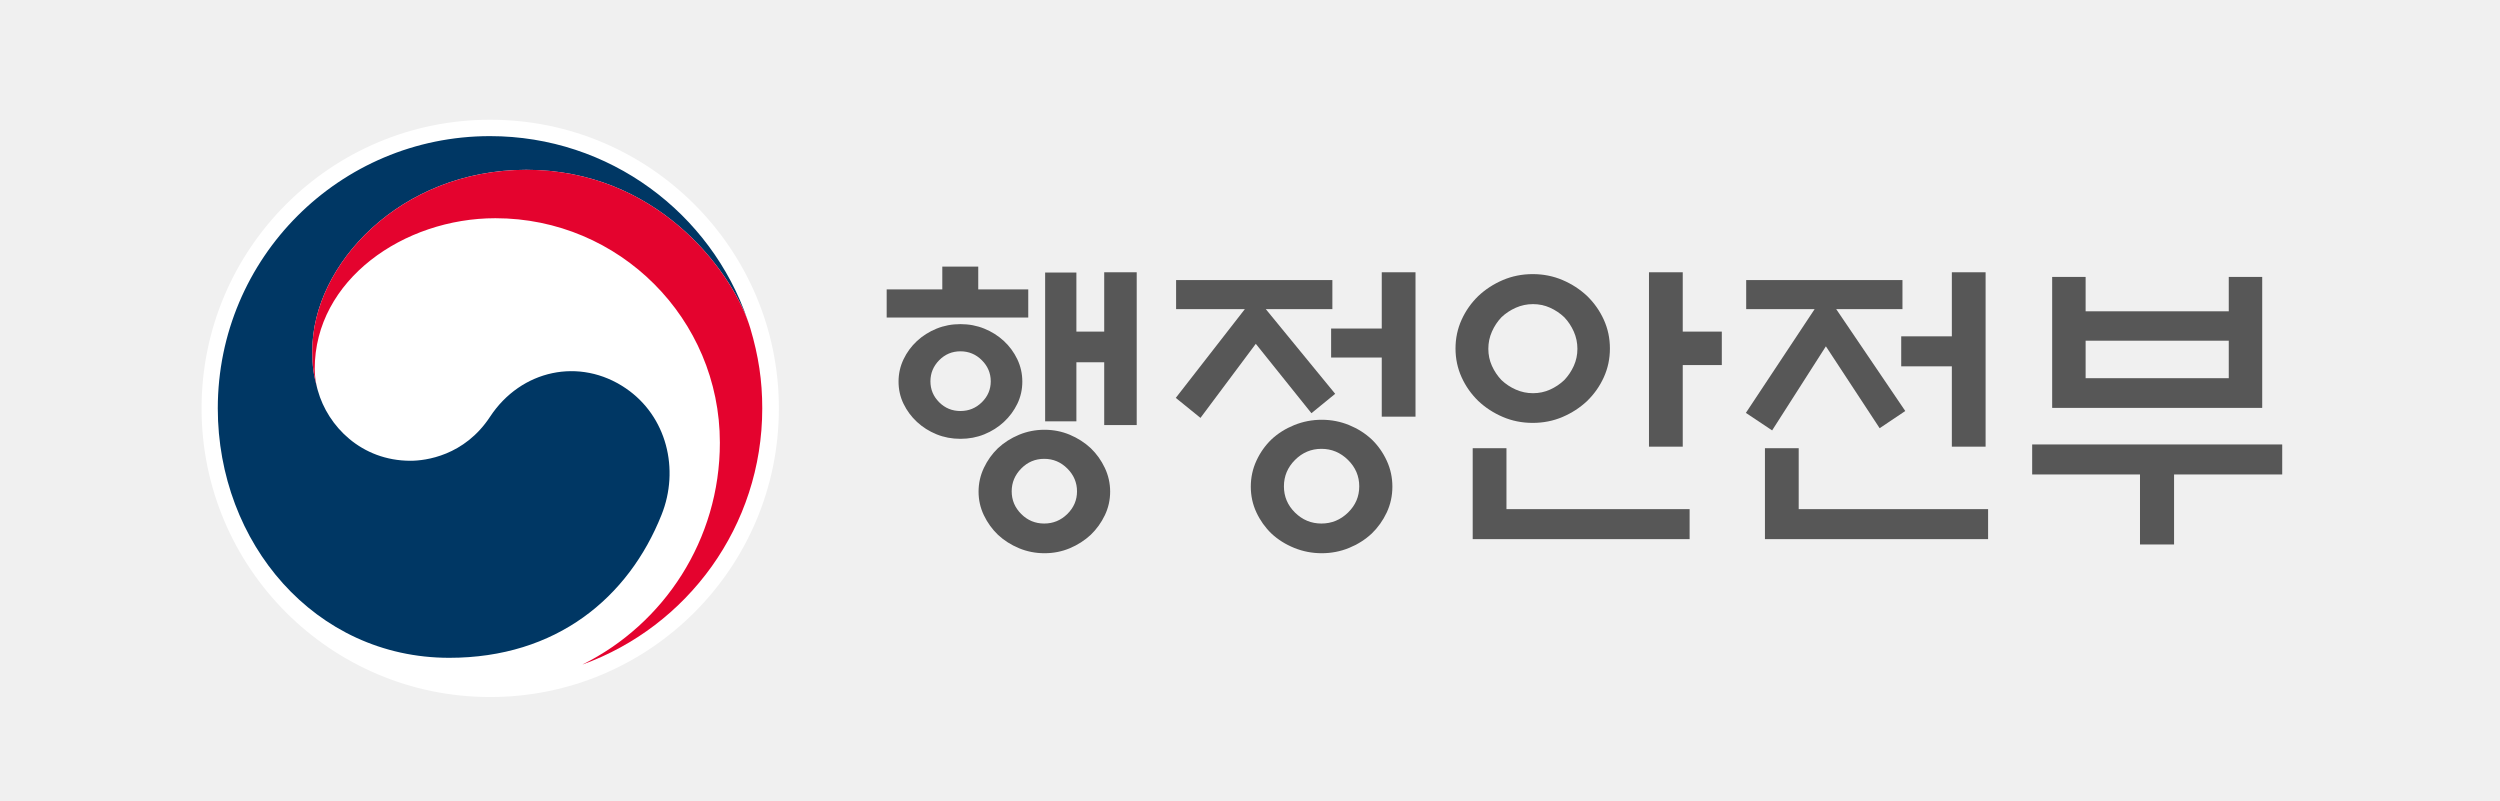
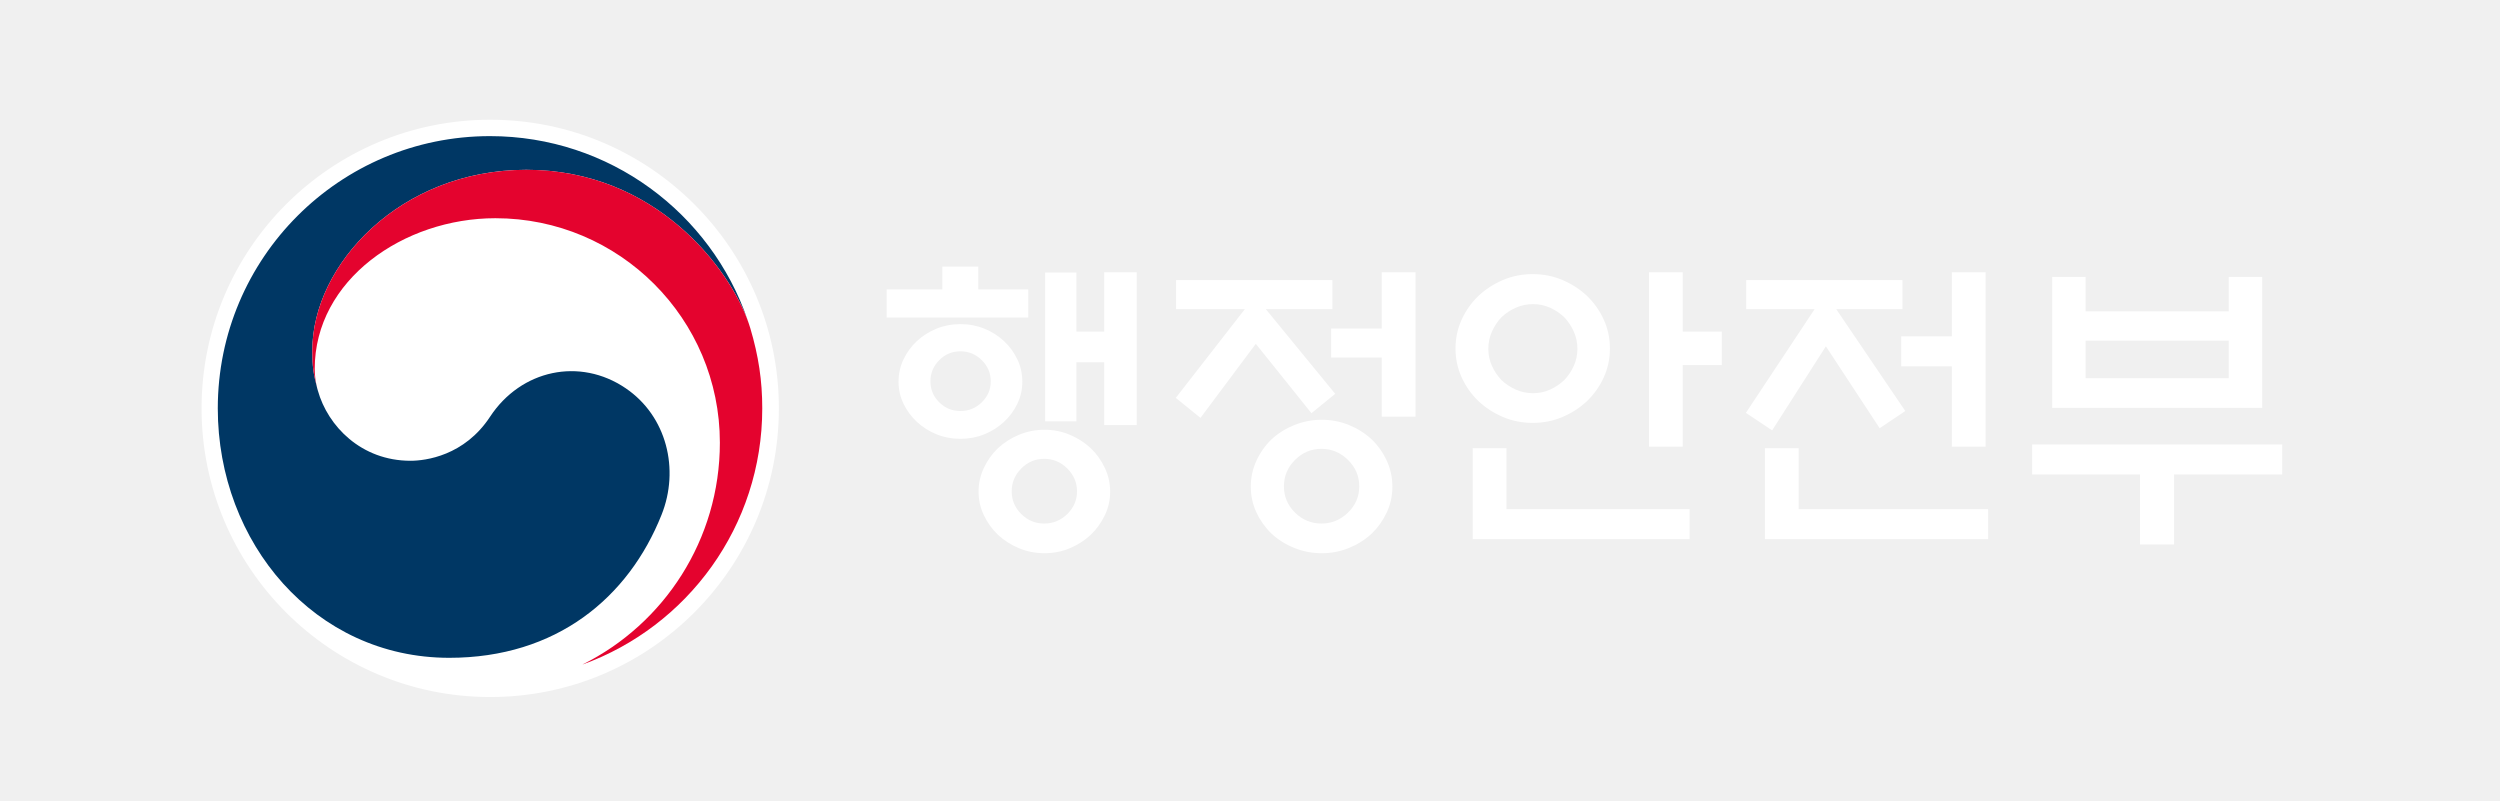
<svg xmlns="http://www.w3.org/2000/svg" version="1.2" baseProfile="tiny" id="레이어_1" x="0px" y="0px" viewBox="0 0 2048 655.83" overflow="visible" xml:space="preserve">
  <g>
    <g>
      <path fill="#FFFFFF" d="M638.055,334.543c0,130.596-105.88,236.466-236.467,236.466    c-130.599,0-236.466-105.87-236.466-236.466c0-130.59,105.867-236.46,236.466-236.46    C532.175,98.083,638.055,203.953,638.055,334.543z" />
      <g>
        <g>
          <g>
            <g>
              <g>
                <g>
                  <path fill="#003764" d="M512.575,318.061c-37.612-25.562-85.766-15.153-111.085,23.281          c-21.06,32.124-52.935,36.121-65.214,36.121c-40.273,0-67.75-28.308-75.918-57.584          c0,0-0.399-1.482-0.504-1.817c-3.21-12.238-4.022-18.05-4.022-31.035          c0-69.973,71.849-147.921,175.244-147.921c105.926,0,166.549,80.634,182.212,125.461          c-0.314-0.843-0.569-1.593-0.824-2.383c-30.052-87.664-113.168-150.673-211.08-150.673          c-123.109,0-222.974,99.813-222.974,223.026c0,110.105,79.413,204.343,189.592,204.343          c87.83,0,146.881-49.242,173.929-117.14C556.806,384.588,546.302,340.966,512.575,318.061z" />
                </g>
                <g>
                  <path fill="#E4032E" d="M614.655,268.896c-13.065-43.732-74.079-129.791-183.578-129.791          c-103.395,0-175.244,77.947-175.244,147.921c0,12.985,0.812,18.797,4.022,31.035          c-1.344-5.36-2.03-10.694-2.03-15.912c0-72.895,72.968-123.389,147.988-123.389          c101.581,0,183.906,82.328,183.906,183.867c0,79.595-45.817,148.538-112.352,181.631v0.061          c85.803-31.075,147.075-113.269,147.075-209.782C624.442,311.693,621.38,291.546,614.655,268.896z" />
                </g>
              </g>
            </g>
          </g>
        </g>
      </g>
    </g>
    <g>
-       <path fill="#575757" d="M771.937,237.101v-18.693h29.445v18.693H842.35v23.044H726.36v-23.044H771.937z     M837.485,312.634c0,6.488-1.368,12.547-4.097,18.179c-2.733,5.632-6.401,10.587-11.011,14.851    c-4.608,4.269-9.944,7.64-16.001,10.114c-6.063,2.476-12.59,3.711-19.588,3.711    c-7.002,0-13.531-1.235-19.588-3.711c-6.061-2.474-11.395-5.845-16.003-10.114    c-4.608-4.264-8.283-9.219-11.009-14.851c-2.733-5.632-4.097-11.691-4.097-18.179c0-6.486,1.363-12.586,4.097-18.307    c2.727-5.717,6.401-10.711,11.009-14.979c4.608-4.264,9.942-7.638,16.003-10.114    c6.057-2.472,12.586-3.711,19.588-3.711c6.998,0,13.525,1.239,19.588,3.711    c6.057,2.476,11.393,5.85,16.001,10.114c4.611,4.269,8.278,9.262,11.011,14.979    C836.117,300.048,837.485,306.148,837.485,312.634z M811.625,312.377c0-6.656-2.433-12.418-7.298-17.282    c-4.865-4.865-10.713-7.298-17.538-7.298c-6.83,0-12.634,2.433-17.412,7.298    c-4.78,4.863-7.17,10.626-7.17,17.282c0,6.658,2.389,12.379,7.17,17.155    c4.778,4.78,10.582,7.17,17.412,7.17c6.825,0,12.673-2.389,17.538-7.17    C809.192,324.756,811.625,319.035,811.625,312.377z M909.433,402.761c0,6.83-1.453,13.274-4.354,19.331    c-2.903,6.059-6.745,11.395-11.521,16.003c-4.952,4.608-10.669,8.278-17.155,11.011    c-6.49,2.727-13.403,4.097-20.74,4.097c-7.342,0-14.298-1.37-20.869-4.097    c-6.573-2.733-12.333-6.403-17.282-11.011c-4.783-4.608-8.622-9.944-11.523-16.003    c-2.903-6.057-4.351-12.501-4.351-19.331c0-6.825,1.448-13.313,4.351-19.459    c2.901-6.146,6.74-11.521,11.523-16.132c4.948-4.608,10.709-8.276,17.282-11.009    c6.571-2.729,13.527-4.097,20.869-4.097c7.337,0,14.25,1.368,20.74,4.097    c6.486,2.733,12.203,6.401,17.155,11.009c4.776,4.611,8.618,9.986,11.521,16.132    C907.981,389.448,909.433,395.936,909.433,402.761z M882.292,402.507c0-7.17-2.648-13.398-7.938-18.693    c-5.292-5.288-11.61-7.936-18.948-7.936c-7.339,0-13.614,2.648-18.819,7.936    c-5.207,5.294-7.808,11.523-7.808,18.693c0,7.167,2.6,13.357,7.808,18.562    c5.205,5.205,11.48,7.81,18.819,7.81c7.337,0,13.655-2.605,18.948-7.81    C879.644,415.863,882.292,409.674,882.292,402.507z M881.78,345.152h-25.605V223.274h25.605v48.392h22.787v-48.647    h26.629V348.225h-26.629v-51.465h-22.787V345.152z" />
-       <path fill="#575757" d="M963.455,253.23v-23.811h128.022v23.811h-54.538l56.843,69.389l-19.459,15.875    l-45.577-56.843l-45.319,60.682l-20.228-16.386l56.588-72.717H963.455z M1140.639,398.665    c0,7.514-1.538,14.555-4.608,21.123c-3.073,6.571-7.17,12.331-12.292,17.284    c-5.292,4.948-11.482,8.873-18.562,11.778c-7.085,2.901-14.555,4.354-22.404,4.354    c-7.853,0-15.363-1.453-22.532-4.354c-7.17-2.905-13.403-6.83-18.691-11.778    c-5.122-4.952-9.219-10.713-12.29-17.284c-3.073-6.569-4.611-13.61-4.611-21.123    c0-7.509,1.538-14.594,4.611-21.252c3.071-6.658,7.167-12.457,12.29-17.41c5.288-4.95,11.521-8.875,18.691-11.778    c7.17-2.901,14.679-4.354,22.532-4.354c7.849,0,15.319,1.453,22.404,4.354c7.08,2.903,13.27,6.828,18.562,11.778    c5.122,4.952,9.219,10.752,12.292,17.41C1139.102,384.071,1140.639,391.155,1140.639,398.665z M1113.498,398.408    c0-8.361-3.073-15.574-9.219-21.635c-6.144-6.057-13.4-9.088-21.764-9.088c-8.365,0-15.578,3.032-21.635,9.088    c-6.061,6.061-9.091,13.274-9.091,21.635c0,8.367,3.029,15.535,9.091,21.509c6.057,5.974,13.27,8.962,21.635,8.962    c8.363,0,15.62-2.988,21.764-8.962C1110.425,413.943,1113.498,406.775,1113.498,398.408z M1131.934,341.31v-48.392    h-41.48V269.107h41.48v-46.088h27.652v118.292H1131.934z" />
-       <path fill="#575757" d="M1318.842,285.493c0,8.365-1.664,16.219-4.992,23.556c-3.328,7.342-7.897,13.825-13.699,19.459    c-5.804,5.464-12.505,9.818-20.1,13.059c-7.596,3.245-15.746,4.865-24.451,4.865    c-8.707,0-16.859-1.62-24.453-4.865c-7.596-3.241-14.298-7.594-20.1-13.059    c-5.804-5.634-10.369-12.118-13.699-19.459c-3.328-7.337-4.992-15.191-4.992-23.556    c0-8.361,1.664-16.214,4.992-23.556c3.33-7.337,7.895-13.827,13.699-19.459    c5.802-5.462,12.503-9.813,20.1-13.059c7.594-3.241,15.746-4.865,24.453-4.865    c8.705,0,16.855,1.625,24.451,4.865c7.594,3.245,14.296,7.596,20.1,13.059    c5.802,5.632,10.371,12.122,13.699,19.459C1317.178,269.279,1318.842,277.132,1318.842,285.493z M1234.092,367.17    v49.93h150.043v24.58h-177.696v-74.51H1234.092z M1292.215,285.748c0-4.948-0.984-9.642-2.945-14.082    c-1.964-4.436-4.569-8.361-7.81-11.778c-3.417-3.241-7.298-5.845-11.649-7.81    c-4.354-1.96-9.005-2.945-13.956-2.945c-4.952,0-9.646,0.984-14.082,2.945    c-4.441,1.964-8.365,4.569-11.778,7.81c-3.245,3.417-5.85,7.342-7.81,11.778    c-1.964,4.441-2.945,9.134-2.945,14.082c0,4.955,0.98,9.602,2.945,13.956c1.96,4.351,4.565,8.237,7.81,11.649    c3.413,3.245,7.337,5.85,11.778,7.81c4.436,1.964,9.13,2.945,14.082,2.945c4.95,0,9.602-0.98,13.956-2.945    c4.351-1.96,8.232-4.565,11.649-7.81c3.241-3.413,5.846-7.298,7.81-11.649    C1291.231,295.35,1292.215,290.703,1292.215,285.748z M1378.501,365.892h-27.653V223.019h27.653v48.647h32.006    v27.398h-32.006V365.892z" />
-       <path fill="#575757" d="M1430.476,253.23v-23.811h128.021v23.811h-54.282l56.586,83.472l-20.995,14.082l-44.04-67.083    l-44.039,68.876l-21.509-14.339l56.331-85.007H1430.476z M1445.839,441.68v-74.51h27.652v49.93h155.162v24.58    H1445.839z M1598.954,365.892v-65.805h-41.48v-24.58h41.48v-52.489h27.652V365.892H1598.954z" />
-       <path fill="#575757" d="M1664.752,364.1h204.836v24.58h-88.592v57.355h-27.91v-57.355h-88.335V364.1z     M1708.536,255.023h117.268v-28.164h27.396v107.282h-172.061V226.858h27.398V255.023z M1825.804,279.093h-117.268    v30.726h117.268V279.093z" />
+       <path fill="#ffffff" d="M771.937,237.101v-18.693h29.445v18.693H842.35v23.044H726.36v-23.044H771.937z     M837.485,312.634c0,6.488-1.368,12.547-4.097,18.179c-2.733,5.632-6.401,10.587-11.011,14.851    c-4.608,4.269-9.944,7.64-16.001,10.114c-6.063,2.476-12.59,3.711-19.588,3.711    c-7.002,0-13.531-1.235-19.588-3.711c-6.061-2.474-11.395-5.845-16.003-10.114    c-4.608-4.264-8.283-9.219-11.009-14.851c-2.733-5.632-4.097-11.691-4.097-18.179c0-6.486,1.363-12.586,4.097-18.307    c2.727-5.717,6.401-10.711,11.009-14.979c4.608-4.264,9.942-7.638,16.003-10.114    c6.057-2.472,12.586-3.711,19.588-3.711c6.998,0,13.525,1.239,19.588,3.711    c6.057,2.476,11.393,5.85,16.001,10.114c4.611,4.269,8.278,9.262,11.011,14.979    C836.117,300.048,837.485,306.148,837.485,312.634z M811.625,312.377c0-6.656-2.433-12.418-7.298-17.282    c-4.865-4.865-10.713-7.298-17.538-7.298c-6.83,0-12.634,2.433-17.412,7.298    c-4.78,4.863-7.17,10.626-7.17,17.282c0,6.658,2.389,12.379,7.17,17.155    c4.778,4.78,10.582,7.17,17.412,7.17c6.825,0,12.673-2.389,17.538-7.17    C809.192,324.756,811.625,319.035,811.625,312.377z M909.433,402.761c0,6.83-1.453,13.274-4.354,19.331    c-2.903,6.059-6.745,11.395-11.521,16.003c-4.952,4.608-10.669,8.278-17.155,11.011    c-6.49,2.727-13.403,4.097-20.74,4.097c-7.342,0-14.298-1.37-20.869-4.097    c-6.573-2.733-12.333-6.403-17.282-11.011c-4.783-4.608-8.622-9.944-11.523-16.003    c-2.903-6.057-4.351-12.501-4.351-19.331c0-6.825,1.448-13.313,4.351-19.459    c2.901-6.146,6.74-11.521,11.523-16.132c4.948-4.608,10.709-8.276,17.282-11.009    c6.571-2.729,13.527-4.097,20.869-4.097c7.337,0,14.25,1.368,20.74,4.097    c6.486,2.733,12.203,6.401,17.155,11.009c4.776,4.611,8.618,9.986,11.521,16.132    C907.981,389.448,909.433,395.936,909.433,402.761z M882.292,402.507c0-7.17-2.648-13.398-7.938-18.693    c-5.292-5.288-11.61-7.936-18.948-7.936c-7.339,0-13.614,2.648-18.819,7.936    c-5.207,5.294-7.808,11.523-7.808,18.693c0,7.167,2.6,13.357,7.808,18.562    c5.205,5.205,11.48,7.81,18.819,7.81c7.337,0,13.655-2.605,18.948-7.81    C879.644,415.863,882.292,409.674,882.292,402.507z M881.78,345.152h-25.605V223.274h25.605v48.392h22.787v-48.647    h26.629V348.225h-26.629v-51.465h-22.787V345.152z" />
+       <path fill="#ffffff" d="M963.455,253.23v-23.811h128.022v23.811h-54.538l56.843,69.389l-19.459,15.875    l-45.577-56.843l-45.319,60.682l-20.228-16.386l56.588-72.717H963.455z M1140.639,398.665    c0,7.514-1.538,14.555-4.608,21.123c-3.073,6.571-7.17,12.331-12.292,17.284    c-5.292,4.948-11.482,8.873-18.562,11.778c-7.085,2.901-14.555,4.354-22.404,4.354    c-7.853,0-15.363-1.453-22.532-4.354c-7.17-2.905-13.403-6.83-18.691-11.778    c-5.122-4.952-9.219-10.713-12.29-17.284c-3.073-6.569-4.611-13.61-4.611-21.123    c0-7.509,1.538-14.594,4.611-21.252c3.071-6.658,7.167-12.457,12.29-17.41c5.288-4.95,11.521-8.875,18.691-11.778    c7.17-2.901,14.679-4.354,22.532-4.354c7.849,0,15.319,1.453,22.404,4.354c7.08,2.903,13.27,6.828,18.562,11.778    c5.122,4.952,9.219,10.752,12.292,17.41C1139.102,384.071,1140.639,391.155,1140.639,398.665z M1113.498,398.408    c0-8.361-3.073-15.574-9.219-21.635c-6.144-6.057-13.4-9.088-21.764-9.088c-8.365,0-15.578,3.032-21.635,9.088    c-6.061,6.061-9.091,13.274-9.091,21.635c0,8.367,3.029,15.535,9.091,21.509c6.057,5.974,13.27,8.962,21.635,8.962    c8.363,0,15.62-2.988,21.764-8.962C1110.425,413.943,1113.498,406.775,1113.498,398.408z M1131.934,341.31v-48.392    h-41.48V269.107h41.48v-46.088h27.652v118.292H1131.934z" />
+       <path fill="#ffffff" d="M1318.842,285.493c0,8.365-1.664,16.219-4.992,23.556c-3.328,7.342-7.897,13.825-13.699,19.459    c-5.804,5.464-12.505,9.818-20.1,13.059c-7.596,3.245-15.746,4.865-24.451,4.865    c-8.707,0-16.859-1.62-24.453-4.865c-7.596-3.241-14.298-7.594-20.1-13.059    c-5.804-5.634-10.369-12.118-13.699-19.459c-3.328-7.337-4.992-15.191-4.992-23.556    c0-8.361,1.664-16.214,4.992-23.556c3.33-7.337,7.895-13.827,13.699-19.459    c5.802-5.462,12.503-9.813,20.1-13.059c7.594-3.241,15.746-4.865,24.453-4.865    c8.705,0,16.855,1.625,24.451,4.865c7.594,3.245,14.296,7.596,20.1,13.059    c5.802,5.632,10.371,12.122,13.699,19.459C1317.178,269.279,1318.842,277.132,1318.842,285.493z M1234.092,367.17    v49.93h150.043v24.58h-177.696v-74.51H1234.092z M1292.215,285.748c0-4.948-0.984-9.642-2.945-14.082    c-1.964-4.436-4.569-8.361-7.81-11.778c-3.417-3.241-7.298-5.845-11.649-7.81    c-4.354-1.96-9.005-2.945-13.956-2.945c-4.952,0-9.646,0.984-14.082,2.945    c-4.441,1.964-8.365,4.569-11.778,7.81c-3.245,3.417-5.85,7.342-7.81,11.778    c-1.964,4.441-2.945,9.134-2.945,14.082c0,4.955,0.98,9.602,2.945,13.956c1.96,4.351,4.565,8.237,7.81,11.649    c3.413,3.245,7.337,5.85,11.778,7.81c4.436,1.964,9.13,2.945,14.082,2.945c4.95,0,9.602-0.98,13.956-2.945    c4.351-1.96,8.232-4.565,11.649-7.81c3.241-3.413,5.846-7.298,7.81-11.649    C1291.231,295.35,1292.215,290.703,1292.215,285.748z M1378.501,365.892h-27.653V223.019h27.653v48.647h32.006    v27.398h-32.006V365.892z" />
+       <path fill="#ffffff" d="M1430.476,253.23v-23.811h128.021v23.811h-54.282l56.586,83.472l-20.995,14.082l-44.04-67.083    l-44.039,68.876l-21.509-14.339l56.331-85.007H1430.476z M1445.839,441.68v-74.51h27.652v49.93h155.162v24.58    H1445.839z M1598.954,365.892v-65.805h-41.48v-24.58h41.48v-52.489h27.652V365.892H1598.954z" />
+       <path fill="#ffffff" d="M1664.752,364.1h204.836v24.58h-88.592v57.355h-27.91v-57.355h-88.335V364.1z     M1708.536,255.023h117.268v-28.164h27.396v107.282h-172.061V226.858h27.398V255.023z M1825.804,279.093h-117.268    v30.726h117.268V279.093z" />
    </g>
  </g>
</svg>
